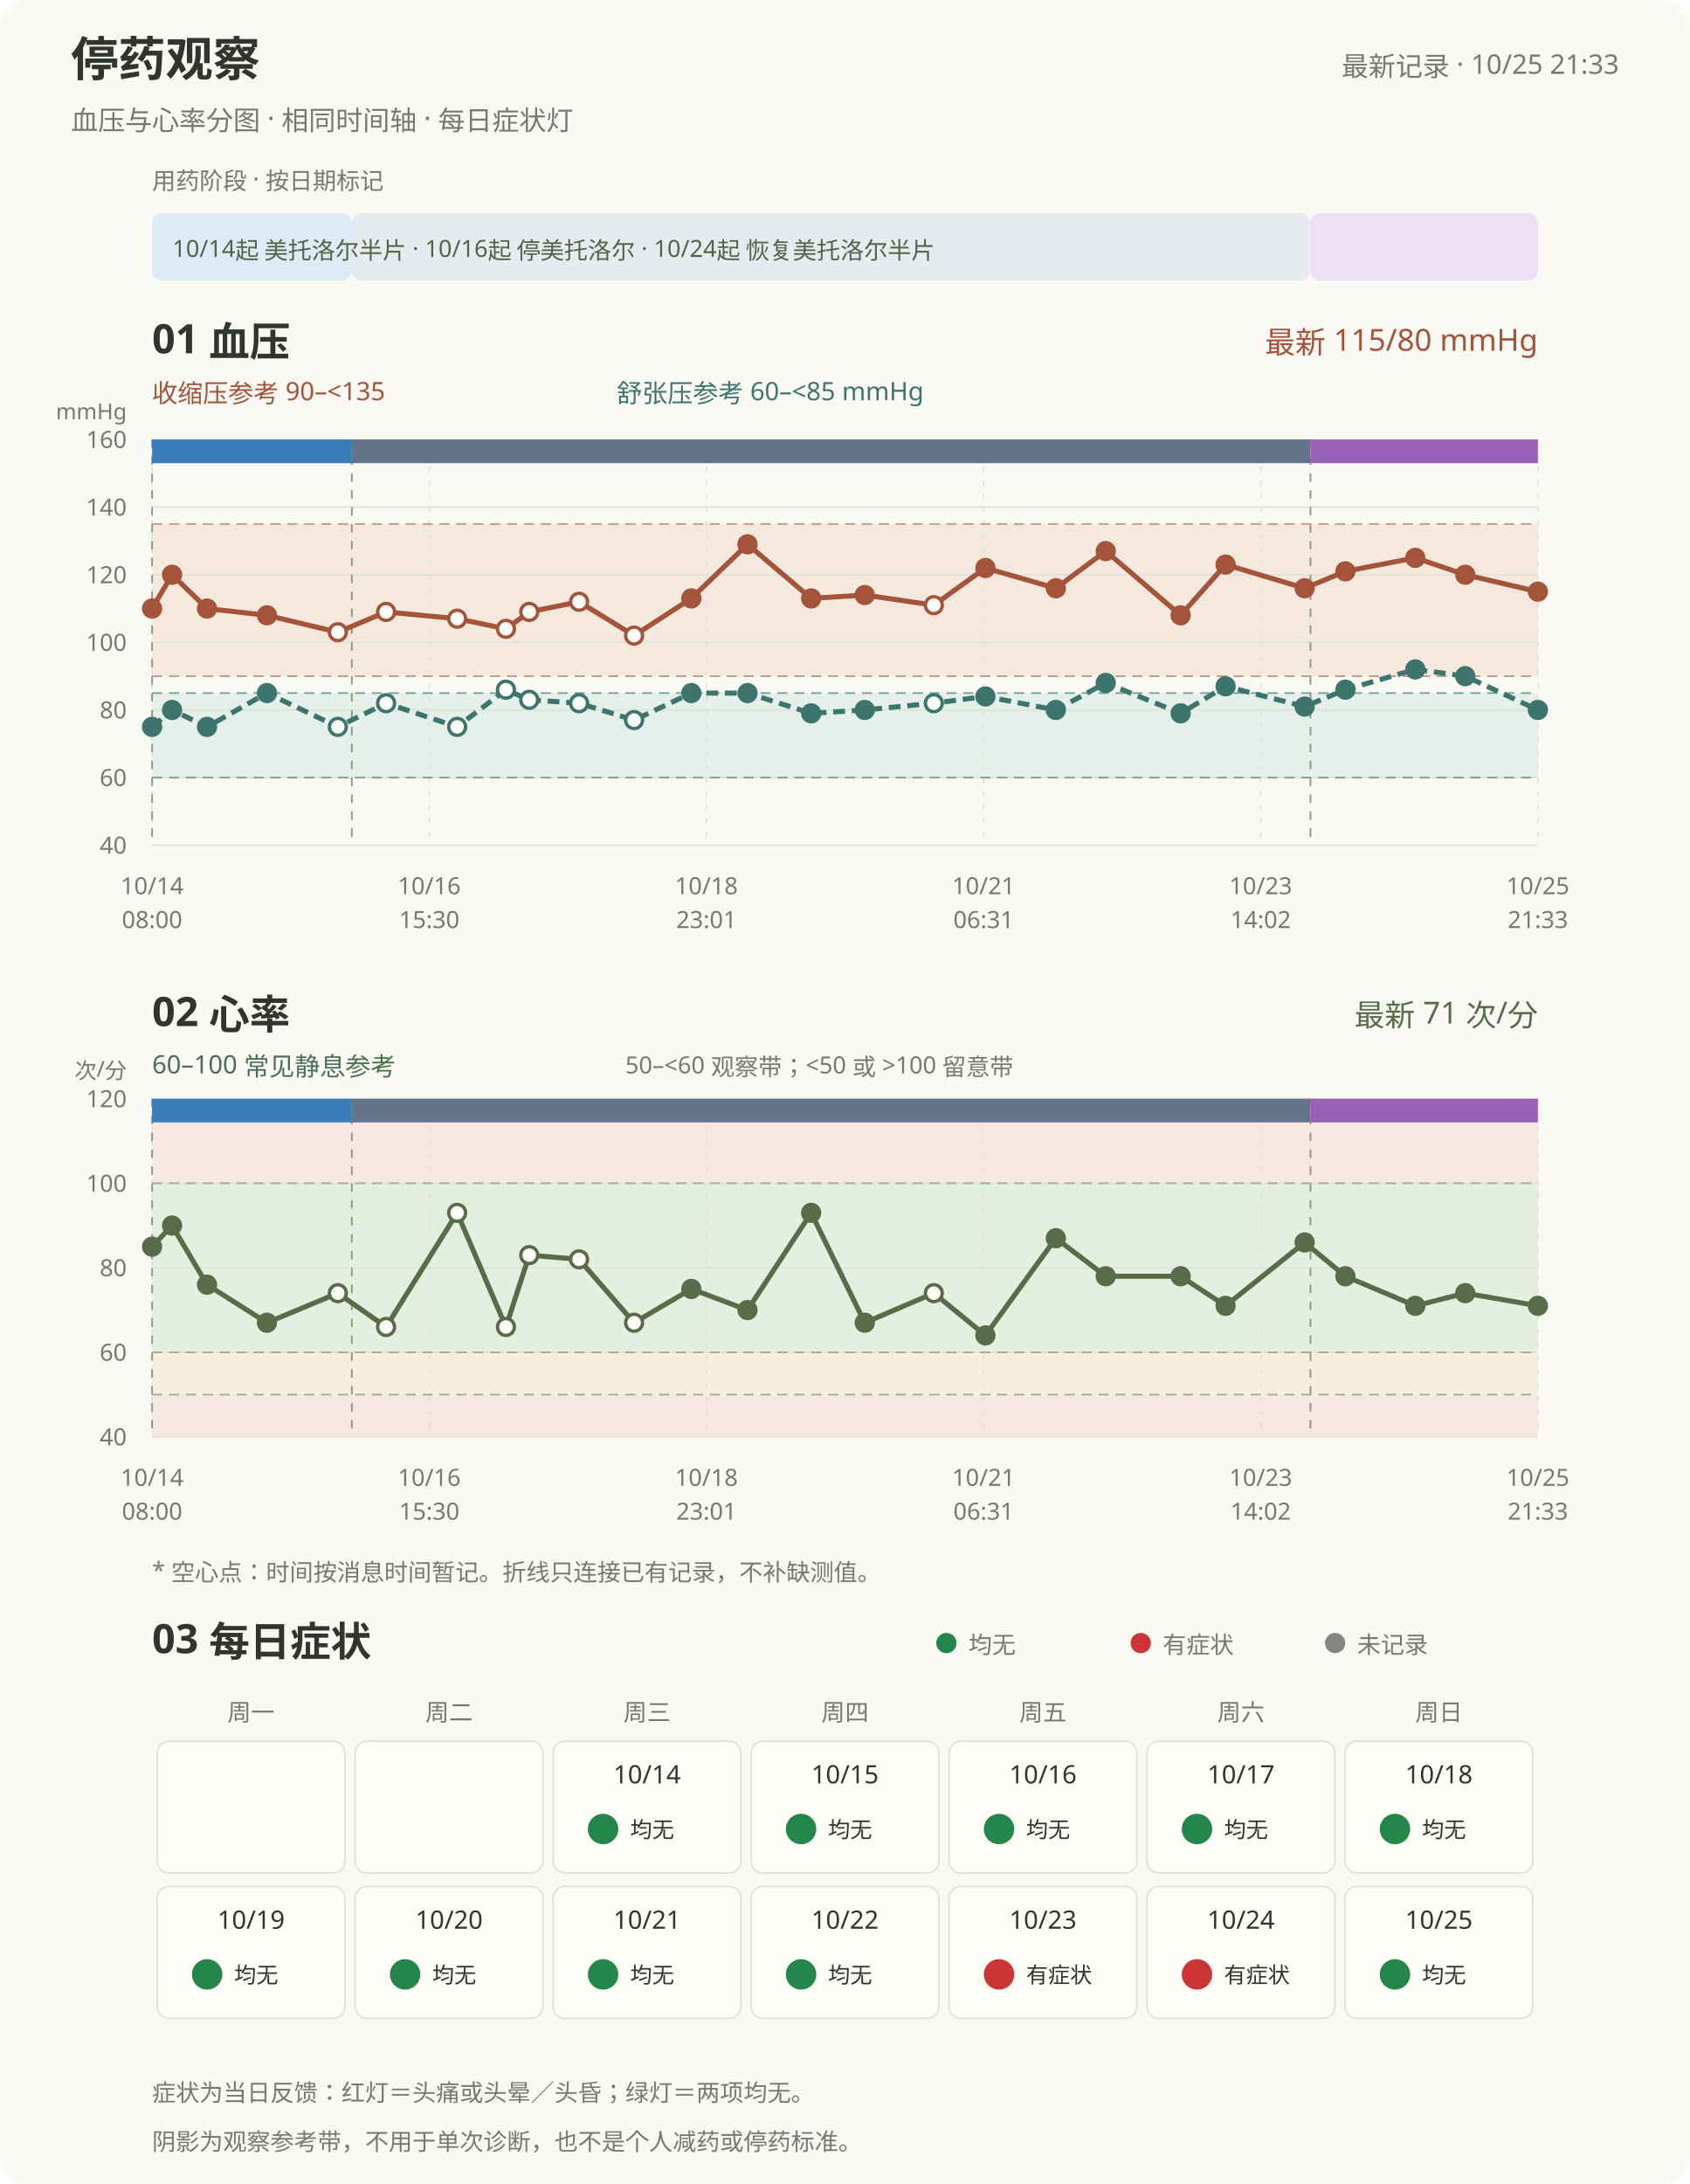
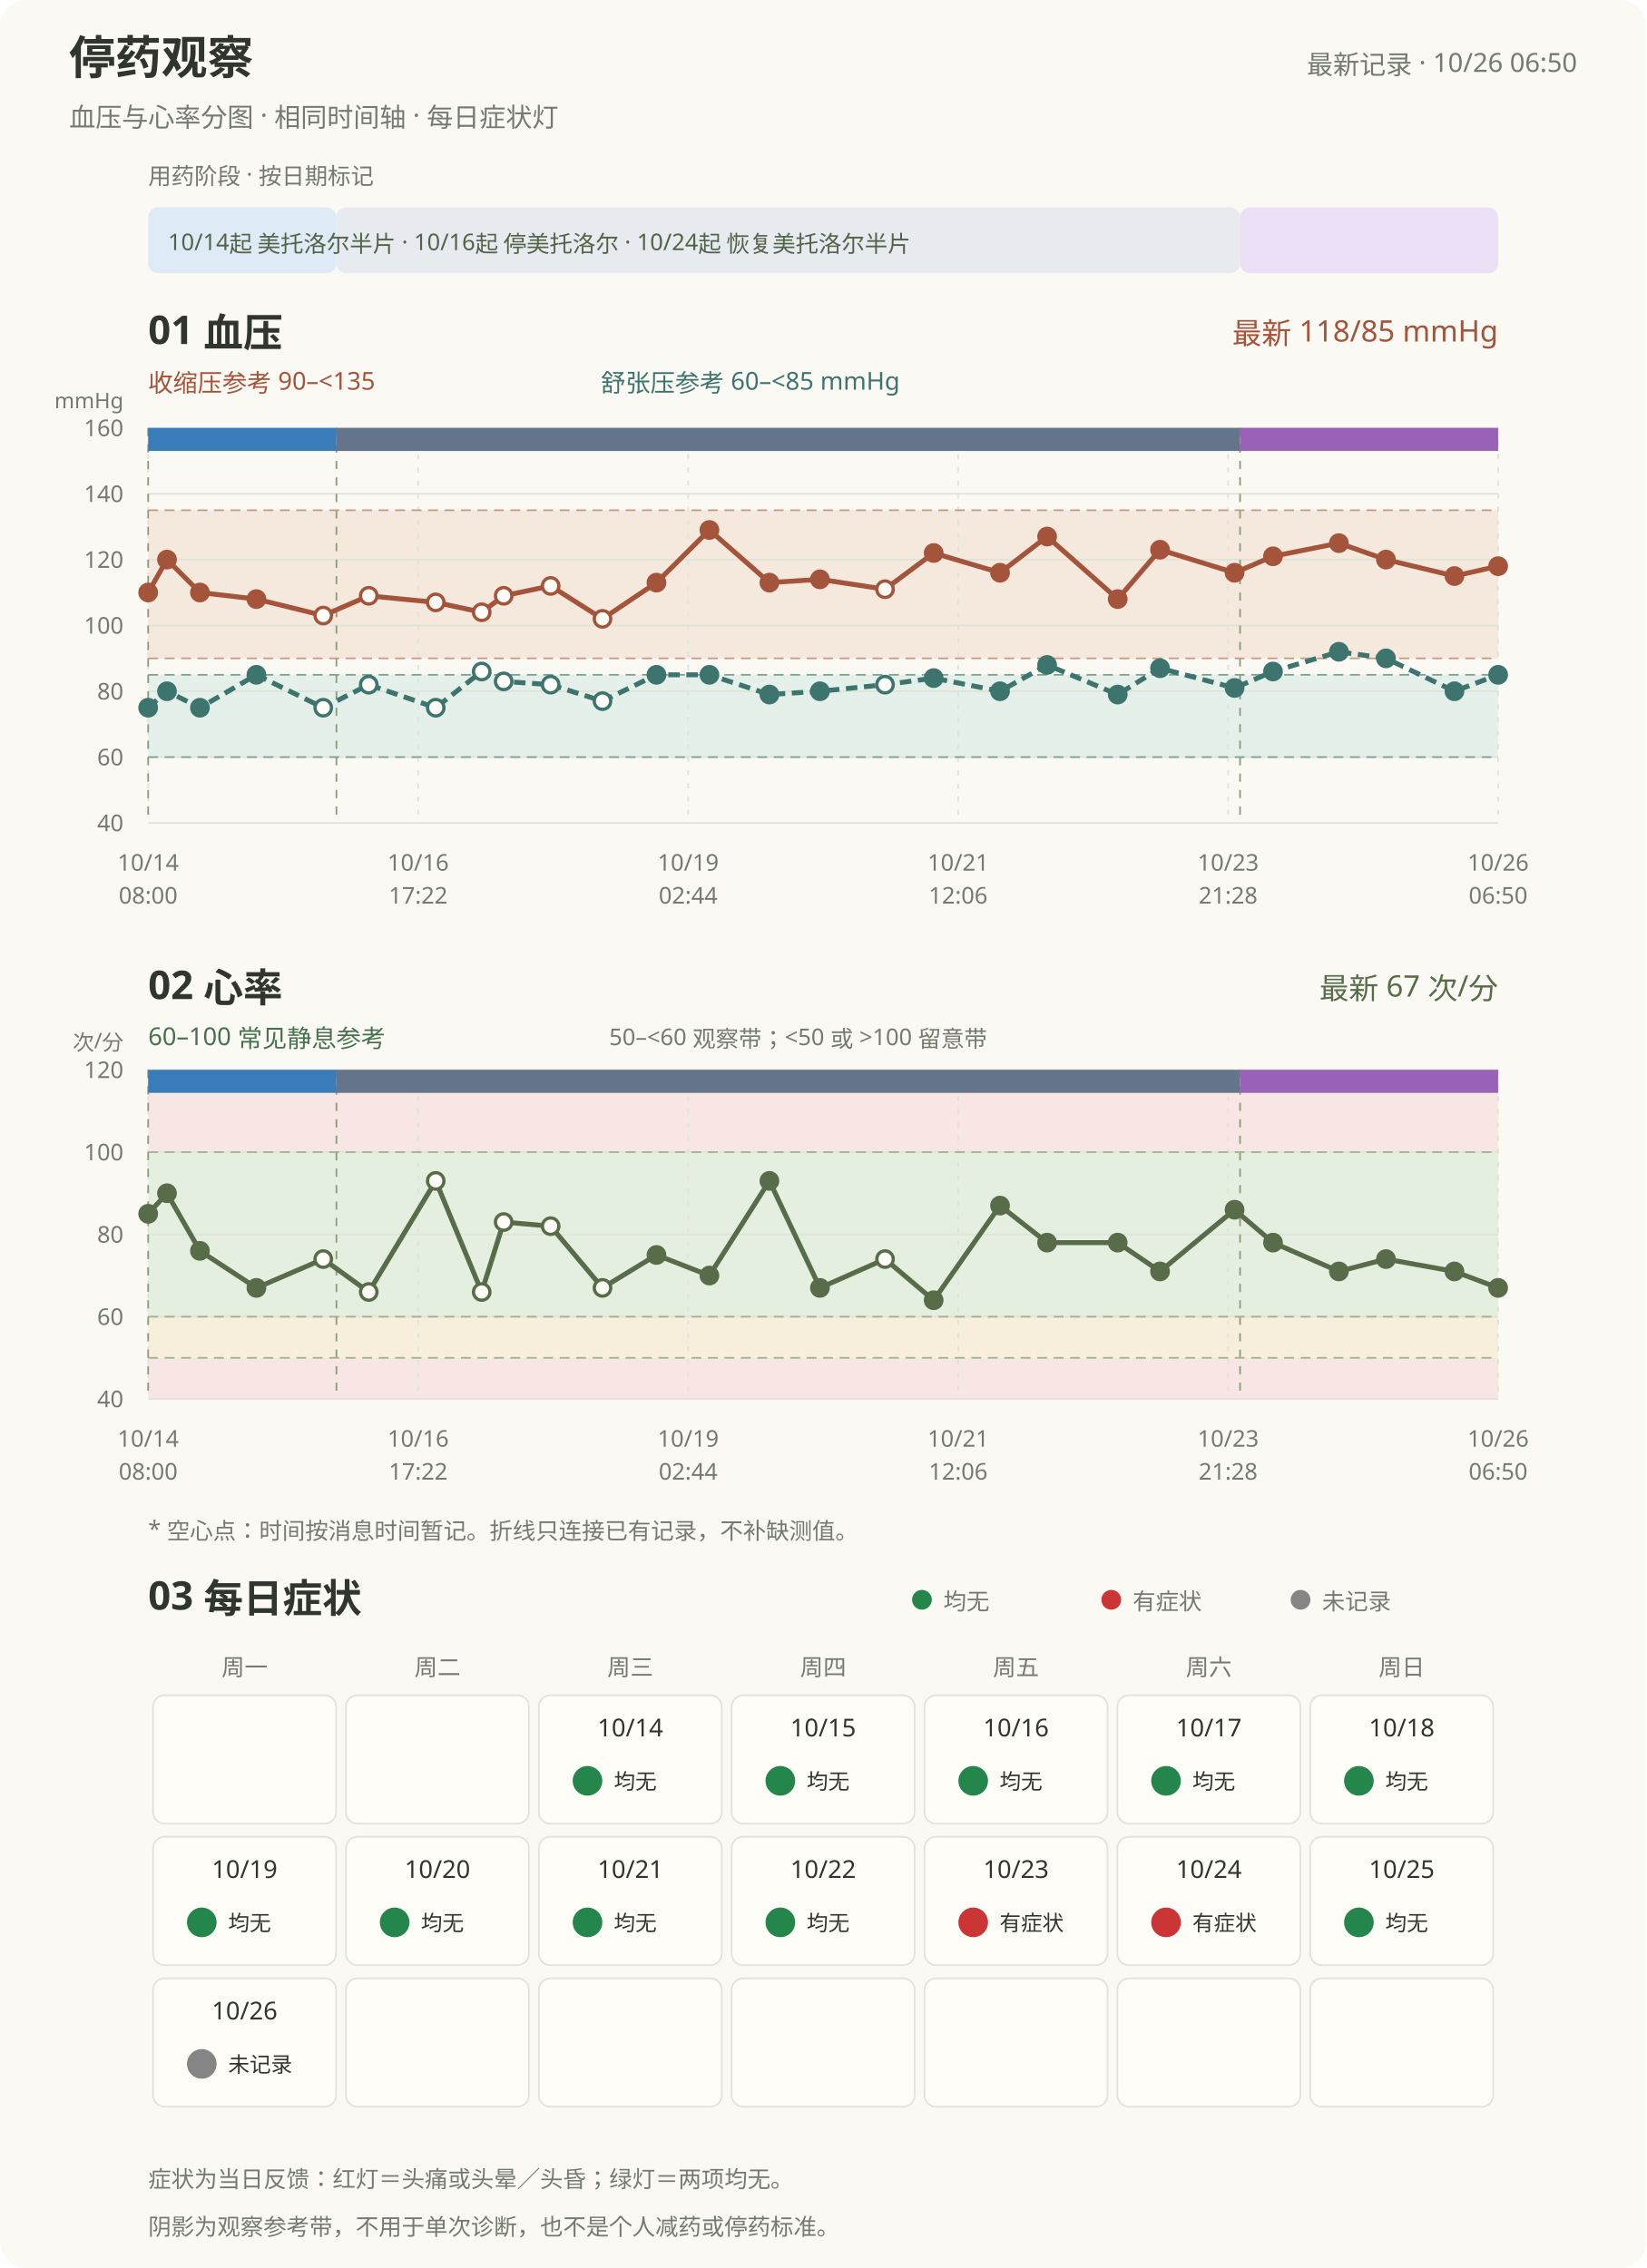
- <svg xmlns="http://www.w3.org/2000/svg" viewBox="0 0 1000 1292" role="img" aria-labelledby="title desc">
-   <rect width="1000" height="1292" rx="16" fill="#faf9f4" />
+ <svg xmlns="http://www.w3.org/2000/svg" viewBox="0 0 1000 1378" role="img" aria-labelledby="title desc">
+   <rect width="1000" height="1378" rx="16" fill="#faf9f4" />
  <g font-family="system-ui,Microsoft YaHei,sans-serif" fill="#30362d">
    <text x="42" y="45" font-size="28" fill="#30362d" font-weight="600">停药观察</text>
-     <text x="958" y="45" font-size="16" fill="#747b6e" text-anchor="end">最新记录 · 10/25 21:33</text>
+     <text x="958" y="45" font-size="16" fill="#747b6e" text-anchor="end">最新记录 · 10/26 06:50</text>
    <text x="42" y="77" font-size="16" fill="#747b6e">血压与心率分图 · 相同时间轴 · 每日症状灯</text>
    <text x="90" y="112" font-size="14" fill="#747b6e">用药阶段 · 按日期标记</text>
-     <rect x="90" y="126" width="118.177" height="40" rx="6" fill="#deebf7" />
-     <rect x="208.177" y="126" width="567.249" height="40" rx="6" fill="#e7ebf0" />
-     <rect x="775.426" y="126" width="134.574" height="40" rx="6" fill="#ece0f6" />
+     <rect x="90" y="126" width="114.352" height="40" rx="6" fill="#deebf7" />
+     <rect x="204.352" y="126" width="548.89" height="40" rx="6" fill="#e7ebf0" />
+     <rect x="753.242" y="126" width="156.758" height="40" rx="6" fill="#ece0f6" />
    <text x="102" y="152" font-size="14" fill="#536347">10/14起 美托洛尔半片 · 10/16起 停美托洛尔 · 10/24起 恢复美托洛尔半片</text>
    <text x="90" y="209" font-size="24" fill="#30362d" font-weight="600">01  血压</text>
-     <text x="910" y="209" font-size="18" fill="#a4543a" text-anchor="end">最新 115/80 mmHg</text>
+     <text x="910" y="209" font-size="18" fill="#a4543a" text-anchor="end">最新 118/85 mmHg</text>
    <text x="90" y="238" font-size="15" fill="#a4543a">收缩压参考 90–&lt;135</text>
    <text x="365" y="238" font-size="15" fill="#3d746e">舒张压参考 60–&lt;85 mmHg</text>
    <rect data-band="systolic-90-135" x="90" y="310" width="820" height="90" fill="#f5e9de" />
    <rect data-band="diastolic-60-85" x="90" y="410" width="820" height="50" fill="#e4f0e9" />
    <text x="75" y="248" font-size="13" fill="#747b6e" text-anchor="end">mmHg</text>
    <line x1="90" y1="500" x2="910" y2="500" stroke="#dfe4d8" />
    <text x="75" y="505" font-size="14" fill="#747b6e" text-anchor="end">40</text>
    <line x1="90" y1="460" x2="910" y2="460" stroke="#dfe4d8" />
    <text x="75" y="465" font-size="14" fill="#747b6e" text-anchor="end">60</text>
    <line x1="90" y1="420" x2="910" y2="420" stroke="#dfe4d8" />
    <text x="75" y="425" font-size="14" fill="#747b6e" text-anchor="end">80</text>
    <line x1="90" y1="380" x2="910" y2="380" stroke="#dfe4d8" />
    <text x="75" y="385" font-size="14" fill="#747b6e" text-anchor="end">100</text>
    <line x1="90" y1="340" x2="910" y2="340" stroke="#dfe4d8" />
    <text x="75" y="345" font-size="14" fill="#747b6e" text-anchor="end">120</text>
    <line x1="90" y1="300" x2="910" y2="300" stroke="#dfe4d8" />
    <text x="75" y="305" font-size="14" fill="#747b6e" text-anchor="end">140</text>
    <line x1="90" y1="260" x2="910" y2="260" stroke="#dfe4d8" />
    <text x="75" y="265" font-size="14" fill="#747b6e" text-anchor="end">160</text>
    <line x1="90" y1="260" x2="90" y2="500" stroke="#dfe4d8" stroke-dasharray="3 5" />
    <text x="90" y="529" font-size="14" fill="#747b6e" text-anchor="middle">10/14</text>
    <text x="90" y="549" font-size="14" fill="#747b6e" text-anchor="middle">08:00</text>
    <line x1="254" y1="260" x2="254" y2="500" stroke="#dfe4d8" stroke-dasharray="3 5" />
    <text x="254" y="529" font-size="14" fill="#747b6e" text-anchor="middle">10/16</text>
-     <text x="254" y="549" font-size="14" fill="#747b6e" text-anchor="middle">15:30</text>
+     <text x="254" y="549" font-size="14" fill="#747b6e" text-anchor="middle">17:22</text>
    <line x1="418" y1="260" x2="418" y2="500" stroke="#dfe4d8" stroke-dasharray="3 5" />
-     <text x="418" y="529" font-size="14" fill="#747b6e" text-anchor="middle">10/18</text>
-     <text x="418" y="549" font-size="14" fill="#747b6e" text-anchor="middle">23:01</text>
+     <text x="418" y="529" font-size="14" fill="#747b6e" text-anchor="middle">10/19</text>
+     <text x="418" y="549" font-size="14" fill="#747b6e" text-anchor="middle">02:44</text>
    <line x1="582" y1="260" x2="582" y2="500" stroke="#dfe4d8" stroke-dasharray="3 5" />
    <text x="582" y="529" font-size="14" fill="#747b6e" text-anchor="middle">10/21</text>
-     <text x="582" y="549" font-size="14" fill="#747b6e" text-anchor="middle">06:31</text>
+     <text x="582" y="549" font-size="14" fill="#747b6e" text-anchor="middle">12:06</text>
    <line x1="746" y1="260" x2="746" y2="500" stroke="#dfe4d8" stroke-dasharray="3 5" />
    <text x="746" y="529" font-size="14" fill="#747b6e" text-anchor="middle">10/23</text>
-     <text x="746" y="549" font-size="14" fill="#747b6e" text-anchor="middle">14:02</text>
+     <text x="746" y="549" font-size="14" fill="#747b6e" text-anchor="middle">21:28</text>
    <line x1="910" y1="260" x2="910" y2="500" stroke="#dfe4d8" stroke-dasharray="3 5" />
-     <text x="910" y="529" font-size="14" fill="#747b6e" text-anchor="middle">10/25</text>
-     <text x="910" y="549" font-size="14" fill="#747b6e" text-anchor="middle">21:33</text>
+     <text x="910" y="529" font-size="14" fill="#747b6e" text-anchor="middle">10/26</text>
+     <text x="910" y="549" font-size="14" fill="#747b6e" text-anchor="middle">06:50</text>
    <line x1="90" y1="260" x2="90" y2="500" stroke="#8d997c" stroke-dasharray="5 5" />
-     <line x1="208.177" y1="260" x2="208.177" y2="500" stroke="#8d997c" stroke-dasharray="5 5" />
-     <line x1="775.426" y1="260" x2="775.426" y2="500" stroke="#8d997c" stroke-dasharray="5 5" />
+     <line x1="204.352" y1="260" x2="204.352" y2="500" stroke="#8d997c" stroke-dasharray="5 5" />
+     <line x1="753.242" y1="260" x2="753.242" y2="500" stroke="#8d997c" stroke-dasharray="5 5" />
    <line x1="90" y1="400" x2="910" y2="400" stroke="#c49a82" stroke-dasharray="6 4" />
    <line x1="90" y1="310" x2="910" y2="310" stroke="#c49a82" stroke-dasharray="6 4" />
    <line x1="90" y1="460" x2="910" y2="460" stroke="#7ca296" stroke-dasharray="6 4" />
    <line x1="90" y1="410" x2="910" y2="410" stroke="#7ca296" stroke-dasharray="6 4" />
-     <rect data-medication-phase="2026-10-14" x="90" y="260" width="118.177" height="14" fill="#397cba" />
-     <rect data-medication-phase="2026-10-16" x="208.177" y="260" width="567.249" height="14" fill="#64748b" />
-     <rect data-medication-phase="2026-10-24" x="775.426" y="260" width="134.574" height="14" fill="#9961b8" />
-     <polyline data-series="systolic" points="90,360 101.818,340 122.499,360 157.952,364 199.905,374 228.464,362 270.515,366 299.37,372 313.157,362 342.652,356 375.2,376 409.078,354 442.315,322 479.984,354 511.695,352 552.564,358 583.093,336 624.75,348 654.295,326 698.611,364 725.201,334 771.979,348 796.107,338 837.469,330 867.013,340 910,350" fill="none" stroke="#a4543a" stroke-width="3" stroke-linejoin="round" />
+     <rect data-medication-phase="2026-10-14" x="90" y="260" width="114.352" height="14" fill="#397cba" />
+     <rect data-medication-phase="2026-10-16" x="204.352" y="260" width="548.89" height="14" fill="#64748b" />
+     <rect data-medication-phase="2026-10-24" x="753.242" y="260" width="156.758" height="14" fill="#9961b8" />
+     <polyline data-series="systolic" points="90,360 101.435,340 121.447,360 155.752,364 196.347,374 223.983,362 264.673,366 292.594,372 305.935,362 334.475,356 365.97,376 398.751,354 430.912,322 467.362,354 498.046,352 537.593,358 567.134,336 607.443,348 636.031,326 678.913,364 704.643,334 749.907,348 773.254,338 813.277,330 841.865,340 883.461,350 910,344" fill="none" stroke="#a4543a" stroke-width="3" stroke-linejoin="round" />
    <circle data-reading="systolic" cx="90" cy="360" r="5" stroke="#a4543a" stroke-width="2" fill="#a4543a" />
-     <circle data-reading="systolic" cx="101.818" cy="340" r="5" stroke="#a4543a" stroke-width="2" fill="#a4543a" />
-     <circle data-reading="systolic" cx="122.499" cy="360" r="5" stroke="#a4543a" stroke-width="2" fill="#a4543a" />
-     <circle data-reading="systolic" cx="157.952" cy="364" r="5" stroke="#a4543a" stroke-width="2" fill="#a4543a" />
-     <circle data-reading="systolic" cx="199.905" cy="374" r="5" stroke="#a4543a" stroke-width="2" fill="#fffdf7" />
-     <circle data-reading="systolic" cx="228.464" cy="362" r="5" stroke="#a4543a" stroke-width="2" fill="#fffdf7" />
-     <circle data-reading="systolic" cx="270.515" cy="366" r="5" stroke="#a4543a" stroke-width="2" fill="#fffdf7" />
-     <circle data-reading="systolic" cx="299.37" cy="372" r="5" stroke="#a4543a" stroke-width="2" fill="#fffdf7" />
-     <circle data-reading="systolic" cx="313.157" cy="362" r="5" stroke="#a4543a" stroke-width="2" fill="#fffdf7" />
-     <circle data-reading="systolic" cx="342.652" cy="356" r="5" stroke="#a4543a" stroke-width="2" fill="#fffdf7" />
-     <circle data-reading="systolic" cx="375.2" cy="376" r="5" stroke="#a4543a" stroke-width="2" fill="#fffdf7" />
-     <circle data-reading="systolic" cx="409.078" cy="354" r="5" stroke="#a4543a" stroke-width="2" fill="#a4543a" />
-     <circle data-reading="systolic" cx="442.315" cy="322" r="5" stroke="#a4543a" stroke-width="2" fill="#a4543a" />
-     <circle data-reading="systolic" cx="479.984" cy="354" r="5" stroke="#a4543a" stroke-width="2" fill="#a4543a" />
-     <circle data-reading="systolic" cx="511.695" cy="352" r="5" stroke="#a4543a" stroke-width="2" fill="#a4543a" />
-     <circle data-reading="systolic" cx="552.564" cy="358" r="5" stroke="#a4543a" stroke-width="2" fill="#fffdf7" />
-     <circle data-reading="systolic" cx="583.093" cy="336" r="5" stroke="#a4543a" stroke-width="2" fill="#a4543a" />
-     <circle data-reading="systolic" cx="624.75" cy="348" r="5" stroke="#a4543a" stroke-width="2" fill="#a4543a" />
-     <circle data-reading="systolic" cx="654.295" cy="326" r="5" stroke="#a4543a" stroke-width="2" fill="#a4543a" />
-     <circle data-reading="systolic" cx="698.611" cy="364" r="5" stroke="#a4543a" stroke-width="2" fill="#a4543a" />
-     <circle data-reading="systolic" cx="725.201" cy="334" r="5" stroke="#a4543a" stroke-width="2" fill="#a4543a" />
-     <circle data-reading="systolic" cx="771.979" cy="348" r="5" stroke="#a4543a" stroke-width="2" fill="#a4543a" />
-     <circle data-reading="systolic" cx="796.107" cy="338" r="5" stroke="#a4543a" stroke-width="2" fill="#a4543a" />
-     <circle data-reading="systolic" cx="837.469" cy="330" r="5" stroke="#a4543a" stroke-width="2" fill="#a4543a" />
-     <circle data-reading="systolic" cx="867.013" cy="340" r="5" stroke="#a4543a" stroke-width="2" fill="#a4543a" />
-     <circle data-reading="systolic" cx="910" cy="350" r="5" stroke="#a4543a" stroke-width="2" fill="#a4543a" />
-     <polyline data-series="diastolic" points="90,430 101.818,420 122.499,430 157.952,410 199.905,430 228.464,416 270.515,430 299.37,408 313.157,414 342.652,416 375.2,426 409.078,410 442.315,410 479.984,422 511.695,420 552.564,416 583.093,412 624.75,420 654.295,404 698.611,422 725.201,406 771.979,418 796.107,408 837.469,396 867.013,400 910,420" fill="none" stroke="#3d746e" stroke-width="3" stroke-linejoin="round" stroke-dasharray="7 4" />
+     <circle data-reading="systolic" cx="101.435" cy="340" r="5" stroke="#a4543a" stroke-width="2" fill="#a4543a" />
+     <circle data-reading="systolic" cx="121.447" cy="360" r="5" stroke="#a4543a" stroke-width="2" fill="#a4543a" />
+     <circle data-reading="systolic" cx="155.752" cy="364" r="5" stroke="#a4543a" stroke-width="2" fill="#a4543a" />
+     <circle data-reading="systolic" cx="196.347" cy="374" r="5" stroke="#a4543a" stroke-width="2" fill="#fffdf7" />
+     <circle data-reading="systolic" cx="223.983" cy="362" r="5" stroke="#a4543a" stroke-width="2" fill="#fffdf7" />
+     <circle data-reading="systolic" cx="264.673" cy="366" r="5" stroke="#a4543a" stroke-width="2" fill="#fffdf7" />
+     <circle data-reading="systolic" cx="292.594" cy="372" r="5" stroke="#a4543a" stroke-width="2" fill="#fffdf7" />
+     <circle data-reading="systolic" cx="305.935" cy="362" r="5" stroke="#a4543a" stroke-width="2" fill="#fffdf7" />
+     <circle data-reading="systolic" cx="334.475" cy="356" r="5" stroke="#a4543a" stroke-width="2" fill="#fffdf7" />
+     <circle data-reading="systolic" cx="365.97" cy="376" r="5" stroke="#a4543a" stroke-width="2" fill="#fffdf7" />
+     <circle data-reading="systolic" cx="398.751" cy="354" r="5" stroke="#a4543a" stroke-width="2" fill="#a4543a" />
+     <circle data-reading="systolic" cx="430.912" cy="322" r="5" stroke="#a4543a" stroke-width="2" fill="#a4543a" />
+     <circle data-reading="systolic" cx="467.362" cy="354" r="5" stroke="#a4543a" stroke-width="2" fill="#a4543a" />
+     <circle data-reading="systolic" cx="498.046" cy="352" r="5" stroke="#a4543a" stroke-width="2" fill="#a4543a" />
+     <circle data-reading="systolic" cx="537.593" cy="358" r="5" stroke="#a4543a" stroke-width="2" fill="#fffdf7" />
+     <circle data-reading="systolic" cx="567.134" cy="336" r="5" stroke="#a4543a" stroke-width="2" fill="#a4543a" />
+     <circle data-reading="systolic" cx="607.443" cy="348" r="5" stroke="#a4543a" stroke-width="2" fill="#a4543a" />
+     <circle data-reading="systolic" cx="636.031" cy="326" r="5" stroke="#a4543a" stroke-width="2" fill="#a4543a" />
+     <circle data-reading="systolic" cx="678.913" cy="364" r="5" stroke="#a4543a" stroke-width="2" fill="#a4543a" />
+     <circle data-reading="systolic" cx="704.643" cy="334" r="5" stroke="#a4543a" stroke-width="2" fill="#a4543a" />
+     <circle data-reading="systolic" cx="749.907" cy="348" r="5" stroke="#a4543a" stroke-width="2" fill="#a4543a" />
+     <circle data-reading="systolic" cx="773.254" cy="338" r="5" stroke="#a4543a" stroke-width="2" fill="#a4543a" />
+     <circle data-reading="systolic" cx="813.277" cy="330" r="5" stroke="#a4543a" stroke-width="2" fill="#a4543a" />
+     <circle data-reading="systolic" cx="841.865" cy="340" r="5" stroke="#a4543a" stroke-width="2" fill="#a4543a" />
+     <circle data-reading="systolic" cx="883.461" cy="350" r="5" stroke="#a4543a" stroke-width="2" fill="#a4543a" />
+     <circle data-reading="systolic" cx="910" cy="344" r="5" stroke="#a4543a" stroke-width="2" fill="#a4543a" />
+     <polyline data-series="diastolic" points="90,430 101.435,420 121.447,430 155.752,410 196.347,430 223.983,416 264.673,430 292.594,408 305.935,414 334.475,416 365.97,426 398.751,410 430.912,410 467.362,422 498.046,420 537.593,416 567.134,412 607.443,420 636.031,404 678.913,422 704.643,406 749.907,418 773.254,408 813.277,396 841.865,400 883.461,420 910,410" fill="none" stroke="#3d746e" stroke-width="3" stroke-linejoin="round" stroke-dasharray="7 4" />
    <circle data-reading="diastolic" cx="90" cy="430" r="5" stroke="#3d746e" stroke-width="2" fill="#3d746e" />
-     <circle data-reading="diastolic" cx="101.818" cy="420" r="5" stroke="#3d746e" stroke-width="2" fill="#3d746e" />
-     <circle data-reading="diastolic" cx="122.499" cy="430" r="5" stroke="#3d746e" stroke-width="2" fill="#3d746e" />
-     <circle data-reading="diastolic" cx="157.952" cy="410" r="5" stroke="#3d746e" stroke-width="2" fill="#3d746e" />
-     <circle data-reading="diastolic" cx="199.905" cy="430" r="5" stroke="#3d746e" stroke-width="2" fill="#fffdf7" />
-     <circle data-reading="diastolic" cx="228.464" cy="416" r="5" stroke="#3d746e" stroke-width="2" fill="#fffdf7" />
-     <circle data-reading="diastolic" cx="270.515" cy="430" r="5" stroke="#3d746e" stroke-width="2" fill="#fffdf7" />
-     <circle data-reading="diastolic" cx="299.37" cy="408" r="5" stroke="#3d746e" stroke-width="2" fill="#fffdf7" />
-     <circle data-reading="diastolic" cx="313.157" cy="414" r="5" stroke="#3d746e" stroke-width="2" fill="#fffdf7" />
-     <circle data-reading="diastolic" cx="342.652" cy="416" r="5" stroke="#3d746e" stroke-width="2" fill="#fffdf7" />
-     <circle data-reading="diastolic" cx="375.2" cy="426" r="5" stroke="#3d746e" stroke-width="2" fill="#fffdf7" />
-     <circle data-reading="diastolic" cx="409.078" cy="410" r="5" stroke="#3d746e" stroke-width="2" fill="#3d746e" />
-     <circle data-reading="diastolic" cx="442.315" cy="410" r="5" stroke="#3d746e" stroke-width="2" fill="#3d746e" />
-     <circle data-reading="diastolic" cx="479.984" cy="422" r="5" stroke="#3d746e" stroke-width="2" fill="#3d746e" />
-     <circle data-reading="diastolic" cx="511.695" cy="420" r="5" stroke="#3d746e" stroke-width="2" fill="#3d746e" />
-     <circle data-reading="diastolic" cx="552.564" cy="416" r="5" stroke="#3d746e" stroke-width="2" fill="#fffdf7" />
-     <circle data-reading="diastolic" cx="583.093" cy="412" r="5" stroke="#3d746e" stroke-width="2" fill="#3d746e" />
-     <circle data-reading="diastolic" cx="624.75" cy="420" r="5" stroke="#3d746e" stroke-width="2" fill="#3d746e" />
-     <circle data-reading="diastolic" cx="654.295" cy="404" r="5" stroke="#3d746e" stroke-width="2" fill="#3d746e" />
-     <circle data-reading="diastolic" cx="698.611" cy="422" r="5" stroke="#3d746e" stroke-width="2" fill="#3d746e" />
-     <circle data-reading="diastolic" cx="725.201" cy="406" r="5" stroke="#3d746e" stroke-width="2" fill="#3d746e" />
-     <circle data-reading="diastolic" cx="771.979" cy="418" r="5" stroke="#3d746e" stroke-width="2" fill="#3d746e" />
-     <circle data-reading="diastolic" cx="796.107" cy="408" r="5" stroke="#3d746e" stroke-width="2" fill="#3d746e" />
-     <circle data-reading="diastolic" cx="837.469" cy="396" r="5" stroke="#3d746e" stroke-width="2" fill="#3d746e" />
-     <circle data-reading="diastolic" cx="867.013" cy="400" r="5" stroke="#3d746e" stroke-width="2" fill="#3d746e" />
-     <circle data-reading="diastolic" cx="910" cy="420" r="5" stroke="#3d746e" stroke-width="2" fill="#3d746e" />
+     <circle data-reading="diastolic" cx="101.435" cy="420" r="5" stroke="#3d746e" stroke-width="2" fill="#3d746e" />
+     <circle data-reading="diastolic" cx="121.447" cy="430" r="5" stroke="#3d746e" stroke-width="2" fill="#3d746e" />
+     <circle data-reading="diastolic" cx="155.752" cy="410" r="5" stroke="#3d746e" stroke-width="2" fill="#3d746e" />
+     <circle data-reading="diastolic" cx="196.347" cy="430" r="5" stroke="#3d746e" stroke-width="2" fill="#fffdf7" />
+     <circle data-reading="diastolic" cx="223.983" cy="416" r="5" stroke="#3d746e" stroke-width="2" fill="#fffdf7" />
+     <circle data-reading="diastolic" cx="264.673" cy="430" r="5" stroke="#3d746e" stroke-width="2" fill="#fffdf7" />
+     <circle data-reading="diastolic" cx="292.594" cy="408" r="5" stroke="#3d746e" stroke-width="2" fill="#fffdf7" />
+     <circle data-reading="diastolic" cx="305.935" cy="414" r="5" stroke="#3d746e" stroke-width="2" fill="#fffdf7" />
+     <circle data-reading="diastolic" cx="334.475" cy="416" r="5" stroke="#3d746e" stroke-width="2" fill="#fffdf7" />
+     <circle data-reading="diastolic" cx="365.97" cy="426" r="5" stroke="#3d746e" stroke-width="2" fill="#fffdf7" />
+     <circle data-reading="diastolic" cx="398.751" cy="410" r="5" stroke="#3d746e" stroke-width="2" fill="#3d746e" />
+     <circle data-reading="diastolic" cx="430.912" cy="410" r="5" stroke="#3d746e" stroke-width="2" fill="#3d746e" />
+     <circle data-reading="diastolic" cx="467.362" cy="422" r="5" stroke="#3d746e" stroke-width="2" fill="#3d746e" />
+     <circle data-reading="diastolic" cx="498.046" cy="420" r="5" stroke="#3d746e" stroke-width="2" fill="#3d746e" />
+     <circle data-reading="diastolic" cx="537.593" cy="416" r="5" stroke="#3d746e" stroke-width="2" fill="#fffdf7" />
+     <circle data-reading="diastolic" cx="567.134" cy="412" r="5" stroke="#3d746e" stroke-width="2" fill="#3d746e" />
+     <circle data-reading="diastolic" cx="607.443" cy="420" r="5" stroke="#3d746e" stroke-width="2" fill="#3d746e" />
+     <circle data-reading="diastolic" cx="636.031" cy="404" r="5" stroke="#3d746e" stroke-width="2" fill="#3d746e" />
+     <circle data-reading="diastolic" cx="678.913" cy="422" r="5" stroke="#3d746e" stroke-width="2" fill="#3d746e" />
+     <circle data-reading="diastolic" cx="704.643" cy="406" r="5" stroke="#3d746e" stroke-width="2" fill="#3d746e" />
+     <circle data-reading="diastolic" cx="749.907" cy="418" r="5" stroke="#3d746e" stroke-width="2" fill="#3d746e" />
+     <circle data-reading="diastolic" cx="773.254" cy="408" r="5" stroke="#3d746e" stroke-width="2" fill="#3d746e" />
+     <circle data-reading="diastolic" cx="813.277" cy="396" r="5" stroke="#3d746e" stroke-width="2" fill="#3d746e" />
+     <circle data-reading="diastolic" cx="841.865" cy="400" r="5" stroke="#3d746e" stroke-width="2" fill="#3d746e" />
+     <circle data-reading="diastolic" cx="883.461" cy="420" r="5" stroke="#3d746e" stroke-width="2" fill="#3d746e" />
+     <circle data-reading="diastolic" cx="910" cy="410" r="5" stroke="#3d746e" stroke-width="2" fill="#3d746e" />
    <text x="90" y="607" font-size="24" fill="#30362d" font-weight="600">02  心率</text>
-     <text x="910" y="607" font-size="18" fill="#586c4a" text-anchor="end">最新 71 次/分</text>
+     <text x="910" y="607" font-size="18" fill="#586c4a" text-anchor="end">最新 67 次/分</text>
    <text x="90" y="635" font-size="15" fill="#47714c">60–100 常见静息参考</text>
    <text x="370" y="635" font-size="14" fill="#747b6e">50–&lt;60 观察带；&lt;50 或 &gt;100 留意带</text>
    <rect data-band="heart-low" x="90" y="825" width="820" height="25" fill="#f7e6e3" />
    <rect data-band="heart-observe" x="90" y="800" width="820" height="25" fill="#f7efdb" />
    <rect data-band="heart-reference-60-100" x="90" y="700" width="820" height="100" fill="#e5efdf" />
    <rect data-band="heart-high" x="90" y="650" width="820" height="50" fill="#f7e6e3" />
    <text x="75" y="638" font-size="13" fill="#747b6e" text-anchor="end">次/分</text>
    <line x1="90" y1="850" x2="910" y2="850" stroke="#dfe4d8" />
    <text x="75" y="855" font-size="14" fill="#747b6e" text-anchor="end">40</text>
    <line x1="90" y1="800" x2="910" y2="800" stroke="#dfe4d8" />
    <text x="75" y="805" font-size="14" fill="#747b6e" text-anchor="end">60</text>
    <line x1="90" y1="750" x2="910" y2="750" stroke="#dfe4d8" />
    <text x="75" y="755" font-size="14" fill="#747b6e" text-anchor="end">80</text>
    <line x1="90" y1="700" x2="910" y2="700" stroke="#dfe4d8" />
    <text x="75" y="705" font-size="14" fill="#747b6e" text-anchor="end">100</text>
    <line x1="90" y1="650" x2="910" y2="650" stroke="#dfe4d8" />
    <text x="75" y="655" font-size="14" fill="#747b6e" text-anchor="end">120</text>
    <line x1="90" y1="650" x2="90" y2="850" stroke="#dfe4d8" stroke-dasharray="3 5" />
    <text x="90" y="879" font-size="14" fill="#747b6e" text-anchor="middle">10/14</text>
    <text x="90" y="899" font-size="14" fill="#747b6e" text-anchor="middle">08:00</text>
    <line x1="254" y1="650" x2="254" y2="850" stroke="#dfe4d8" stroke-dasharray="3 5" />
    <text x="254" y="879" font-size="14" fill="#747b6e" text-anchor="middle">10/16</text>
-     <text x="254" y="899" font-size="14" fill="#747b6e" text-anchor="middle">15:30</text>
+     <text x="254" y="899" font-size="14" fill="#747b6e" text-anchor="middle">17:22</text>
    <line x1="418" y1="650" x2="418" y2="850" stroke="#dfe4d8" stroke-dasharray="3 5" />
-     <text x="418" y="879" font-size="14" fill="#747b6e" text-anchor="middle">10/18</text>
-     <text x="418" y="899" font-size="14" fill="#747b6e" text-anchor="middle">23:01</text>
+     <text x="418" y="879" font-size="14" fill="#747b6e" text-anchor="middle">10/19</text>
+     <text x="418" y="899" font-size="14" fill="#747b6e" text-anchor="middle">02:44</text>
    <line x1="582" y1="650" x2="582" y2="850" stroke="#dfe4d8" stroke-dasharray="3 5" />
    <text x="582" y="879" font-size="14" fill="#747b6e" text-anchor="middle">10/21</text>
-     <text x="582" y="899" font-size="14" fill="#747b6e" text-anchor="middle">06:31</text>
+     <text x="582" y="899" font-size="14" fill="#747b6e" text-anchor="middle">12:06</text>
    <line x1="746" y1="650" x2="746" y2="850" stroke="#dfe4d8" stroke-dasharray="3 5" />
    <text x="746" y="879" font-size="14" fill="#747b6e" text-anchor="middle">10/23</text>
-     <text x="746" y="899" font-size="14" fill="#747b6e" text-anchor="middle">14:02</text>
+     <text x="746" y="899" font-size="14" fill="#747b6e" text-anchor="middle">21:28</text>
    <line x1="910" y1="650" x2="910" y2="850" stroke="#dfe4d8" stroke-dasharray="3 5" />
-     <text x="910" y="879" font-size="14" fill="#747b6e" text-anchor="middle">10/25</text>
-     <text x="910" y="899" font-size="14" fill="#747b6e" text-anchor="middle">21:33</text>
+     <text x="910" y="879" font-size="14" fill="#747b6e" text-anchor="middle">10/26</text>
+     <text x="910" y="899" font-size="14" fill="#747b6e" text-anchor="middle">06:50</text>
    <line x1="90" y1="650" x2="90" y2="850" stroke="#8d997c" stroke-dasharray="5 5" />
-     <line x1="208.177" y1="650" x2="208.177" y2="850" stroke="#8d997c" stroke-dasharray="5 5" />
-     <line x1="775.426" y1="650" x2="775.426" y2="850" stroke="#8d997c" stroke-dasharray="5 5" />
+     <line x1="204.352" y1="650" x2="204.352" y2="850" stroke="#8d997c" stroke-dasharray="5 5" />
+     <line x1="753.242" y1="650" x2="753.242" y2="850" stroke="#8d997c" stroke-dasharray="5 5" />
    <line x1="90" y1="825" x2="910" y2="825" stroke="#a2af94" stroke-dasharray="6 4" />
    <line x1="90" y1="800" x2="910" y2="800" stroke="#a2af94" stroke-dasharray="6 4" />
    <line x1="90" y1="700" x2="910" y2="700" stroke="#a2af94" stroke-dasharray="6 4" />
-     <rect data-medication-phase="2026-10-14" x="90" y="650" width="118.177" height="14" fill="#397cba" />
-     <rect data-medication-phase="2026-10-16" x="208.177" y="650" width="567.249" height="14" fill="#64748b" />
-     <rect data-medication-phase="2026-10-24" x="775.426" y="650" width="134.574" height="14" fill="#9961b8" />
-     <polyline data-series="heartRate" points="90,737.5 101.818,725 122.499,760 157.952,782.5 199.905,765 228.464,785 270.515,717.5 299.37,785 313.157,742.5 342.652,745 375.2,782.5 409.078,762.5 442.315,775 479.984,717.5 511.695,782.5 552.564,765 583.093,790 624.75,732.5 654.295,755 698.611,755 725.201,772.5 771.979,735 796.107,755 837.469,772.5 867.013,765 910,772.5" fill="none" stroke="#586c4a" stroke-width="3" stroke-linejoin="round" />
+     <rect data-medication-phase="2026-10-14" x="90" y="650" width="114.352" height="14" fill="#397cba" />
+     <rect data-medication-phase="2026-10-16" x="204.352" y="650" width="548.89" height="14" fill="#64748b" />
+     <rect data-medication-phase="2026-10-24" x="753.242" y="650" width="156.758" height="14" fill="#9961b8" />
+     <polyline data-series="heartRate" points="90,737.5 101.435,725 121.447,760 155.752,782.5 196.347,765 223.983,785 264.673,717.5 292.594,785 305.935,742.5 334.475,745 365.97,782.5 398.751,762.5 430.912,775 467.362,717.5 498.046,782.5 537.593,765 567.134,790 607.443,732.5 636.031,755 678.913,755 704.643,772.5 749.907,735 773.254,755 813.277,772.5 841.865,765 883.461,772.5 910,782.5" fill="none" stroke="#586c4a" stroke-width="3" stroke-linejoin="round" />
    <circle data-reading="heartRate" cx="90" cy="737.5" r="5" stroke="#586c4a" stroke-width="2" fill="#586c4a" />
-     <circle data-reading="heartRate" cx="101.818" cy="725" r="5" stroke="#586c4a" stroke-width="2" fill="#586c4a" />
-     <circle data-reading="heartRate" cx="122.499" cy="760" r="5" stroke="#586c4a" stroke-width="2" fill="#586c4a" />
-     <circle data-reading="heartRate" cx="157.952" cy="782.5" r="5" stroke="#586c4a" stroke-width="2" fill="#586c4a" />
-     <circle data-reading="heartRate" cx="199.905" cy="765" r="5" stroke="#586c4a" stroke-width="2" fill="#fffdf7" />
-     <circle data-reading="heartRate" cx="228.464" cy="785" r="5" stroke="#586c4a" stroke-width="2" fill="#fffdf7" />
-     <circle data-reading="heartRate" cx="270.515" cy="717.5" r="5" stroke="#586c4a" stroke-width="2" fill="#fffdf7" />
-     <circle data-reading="heartRate" cx="299.37" cy="785" r="5" stroke="#586c4a" stroke-width="2" fill="#fffdf7" />
-     <circle data-reading="heartRate" cx="313.157" cy="742.5" r="5" stroke="#586c4a" stroke-width="2" fill="#fffdf7" />
-     <circle data-reading="heartRate" cx="342.652" cy="745" r="5" stroke="#586c4a" stroke-width="2" fill="#fffdf7" />
-     <circle data-reading="heartRate" cx="375.2" cy="782.5" r="5" stroke="#586c4a" stroke-width="2" fill="#fffdf7" />
-     <circle data-reading="heartRate" cx="409.078" cy="762.5" r="5" stroke="#586c4a" stroke-width="2" fill="#586c4a" />
-     <circle data-reading="heartRate" cx="442.315" cy="775" r="5" stroke="#586c4a" stroke-width="2" fill="#586c4a" />
-     <circle data-reading="heartRate" cx="479.984" cy="717.5" r="5" stroke="#586c4a" stroke-width="2" fill="#586c4a" />
-     <circle data-reading="heartRate" cx="511.695" cy="782.5" r="5" stroke="#586c4a" stroke-width="2" fill="#586c4a" />
-     <circle data-reading="heartRate" cx="552.564" cy="765" r="5" stroke="#586c4a" stroke-width="2" fill="#fffdf7" />
-     <circle data-reading="heartRate" cx="583.093" cy="790" r="5" stroke="#586c4a" stroke-width="2" fill="#586c4a" />
-     <circle data-reading="heartRate" cx="624.75" cy="732.5" r="5" stroke="#586c4a" stroke-width="2" fill="#586c4a" />
-     <circle data-reading="heartRate" cx="654.295" cy="755" r="5" stroke="#586c4a" stroke-width="2" fill="#586c4a" />
-     <circle data-reading="heartRate" cx="698.611" cy="755" r="5" stroke="#586c4a" stroke-width="2" fill="#586c4a" />
-     <circle data-reading="heartRate" cx="725.201" cy="772.5" r="5" stroke="#586c4a" stroke-width="2" fill="#586c4a" />
-     <circle data-reading="heartRate" cx="771.979" cy="735" r="5" stroke="#586c4a" stroke-width="2" fill="#586c4a" />
-     <circle data-reading="heartRate" cx="796.107" cy="755" r="5" stroke="#586c4a" stroke-width="2" fill="#586c4a" />
-     <circle data-reading="heartRate" cx="837.469" cy="772.5" r="5" stroke="#586c4a" stroke-width="2" fill="#586c4a" />
-     <circle data-reading="heartRate" cx="867.013" cy="765" r="5" stroke="#586c4a" stroke-width="2" fill="#586c4a" />
-     <circle data-reading="heartRate" cx="910" cy="772.5" r="5" stroke="#586c4a" stroke-width="2" fill="#586c4a" />
+     <circle data-reading="heartRate" cx="101.435" cy="725" r="5" stroke="#586c4a" stroke-width="2" fill="#586c4a" />
+     <circle data-reading="heartRate" cx="121.447" cy="760" r="5" stroke="#586c4a" stroke-width="2" fill="#586c4a" />
+     <circle data-reading="heartRate" cx="155.752" cy="782.5" r="5" stroke="#586c4a" stroke-width="2" fill="#586c4a" />
+     <circle data-reading="heartRate" cx="196.347" cy="765" r="5" stroke="#586c4a" stroke-width="2" fill="#fffdf7" />
+     <circle data-reading="heartRate" cx="223.983" cy="785" r="5" stroke="#586c4a" stroke-width="2" fill="#fffdf7" />
+     <circle data-reading="heartRate" cx="264.673" cy="717.5" r="5" stroke="#586c4a" stroke-width="2" fill="#fffdf7" />
+     <circle data-reading="heartRate" cx="292.594" cy="785" r="5" stroke="#586c4a" stroke-width="2" fill="#fffdf7" />
+     <circle data-reading="heartRate" cx="305.935" cy="742.5" r="5" stroke="#586c4a" stroke-width="2" fill="#fffdf7" />
+     <circle data-reading="heartRate" cx="334.475" cy="745" r="5" stroke="#586c4a" stroke-width="2" fill="#fffdf7" />
+     <circle data-reading="heartRate" cx="365.97" cy="782.5" r="5" stroke="#586c4a" stroke-width="2" fill="#fffdf7" />
+     <circle data-reading="heartRate" cx="398.751" cy="762.5" r="5" stroke="#586c4a" stroke-width="2" fill="#586c4a" />
+     <circle data-reading="heartRate" cx="430.912" cy="775" r="5" stroke="#586c4a" stroke-width="2" fill="#586c4a" />
+     <circle data-reading="heartRate" cx="467.362" cy="717.5" r="5" stroke="#586c4a" stroke-width="2" fill="#586c4a" />
+     <circle data-reading="heartRate" cx="498.046" cy="782.5" r="5" stroke="#586c4a" stroke-width="2" fill="#586c4a" />
+     <circle data-reading="heartRate" cx="537.593" cy="765" r="5" stroke="#586c4a" stroke-width="2" fill="#fffdf7" />
+     <circle data-reading="heartRate" cx="567.134" cy="790" r="5" stroke="#586c4a" stroke-width="2" fill="#586c4a" />
+     <circle data-reading="heartRate" cx="607.443" cy="732.5" r="5" stroke="#586c4a" stroke-width="2" fill="#586c4a" />
+     <circle data-reading="heartRate" cx="636.031" cy="755" r="5" stroke="#586c4a" stroke-width="2" fill="#586c4a" />
+     <circle data-reading="heartRate" cx="678.913" cy="755" r="5" stroke="#586c4a" stroke-width="2" fill="#586c4a" />
+     <circle data-reading="heartRate" cx="704.643" cy="772.5" r="5" stroke="#586c4a" stroke-width="2" fill="#586c4a" />
+     <circle data-reading="heartRate" cx="749.907" cy="735" r="5" stroke="#586c4a" stroke-width="2" fill="#586c4a" />
+     <circle data-reading="heartRate" cx="773.254" cy="755" r="5" stroke="#586c4a" stroke-width="2" fill="#586c4a" />
+     <circle data-reading="heartRate" cx="813.277" cy="772.5" r="5" stroke="#586c4a" stroke-width="2" fill="#586c4a" />
+     <circle data-reading="heartRate" cx="841.865" cy="765" r="5" stroke="#586c4a" stroke-width="2" fill="#586c4a" />
+     <circle data-reading="heartRate" cx="883.461" cy="772.5" r="5" stroke="#586c4a" stroke-width="2" fill="#586c4a" />
+     <circle data-reading="heartRate" cx="910" cy="782.5" r="5" stroke="#586c4a" stroke-width="2" fill="#586c4a" />
    <text x="90" y="934" font-size="14" fill="#747b6e">* 空心点：时间按消息时间暂记。折线只连接已有记录，不补缺测值。</text>
    <text x="90" y="978" font-size="24" fill="#30362d" font-weight="600">03  每日症状</text>
    <circle cx="560" cy="972" r="6" fill="#24864b" />
    <text x="573" y="978" font-size="14" fill="#747b6e">均无</text>
    <circle cx="675" cy="972" r="6" fill="#cc3535" />
    <text x="688" y="978" font-size="14" fill="#747b6e">有症状</text>
    <circle cx="790" cy="972" r="6" fill="#858585" />
    <text x="803" y="978" font-size="14" fill="#747b6e">未记录</text>
    <text x="148.571" y="1018" font-size="14" fill="#747b6e" text-anchor="middle">周一</text>
    <text x="265.714" y="1018" font-size="14" fill="#747b6e" text-anchor="middle">周二</text>
    <text x="382.857" y="1018" font-size="14" fill="#747b6e" text-anchor="middle">周三</text>
    <text x="500" y="1018" font-size="14" fill="#747b6e" text-anchor="middle">周四</text>
    <text x="617.143" y="1018" font-size="14" fill="#747b6e" text-anchor="middle">周五</text>
    <text x="734.286" y="1018" font-size="14" fill="#747b6e" text-anchor="middle">周六</text>
    <text x="851.429" y="1018" font-size="14" fill="#747b6e" text-anchor="middle">周日</text>
    <rect x="93" y="1030" width="111.143" height="78" rx="7" fill="#fffdf7" stroke="#dfe4d8" />
    <rect x="210.143" y="1030" width="111.143" height="78" rx="7" fill="#fffdf7" stroke="#dfe4d8" />
    <rect x="327.286" y="1030" width="111.143" height="78" rx="7" fill="#fffdf7" stroke="#dfe4d8" />
    <rect x="444.429" y="1030" width="111.143" height="78" rx="7" fill="#fffdf7" stroke="#dfe4d8" />
    <rect x="561.571" y="1030" width="111.143" height="78" rx="7" fill="#fffdf7" stroke="#dfe4d8" />
    <rect x="678.714" y="1030" width="111.143" height="78" rx="7" fill="#fffdf7" stroke="#dfe4d8" />
    <rect x="795.857" y="1030" width="111.143" height="78" rx="7" fill="#fffdf7" stroke="#dfe4d8" />
    <rect x="93" y="1116" width="111.143" height="78" rx="7" fill="#fffdf7" stroke="#dfe4d8" />
    <rect x="210.143" y="1116" width="111.143" height="78" rx="7" fill="#fffdf7" stroke="#dfe4d8" />
    <rect x="327.286" y="1116" width="111.143" height="78" rx="7" fill="#fffdf7" stroke="#dfe4d8" />
    <rect x="444.429" y="1116" width="111.143" height="78" rx="7" fill="#fffdf7" stroke="#dfe4d8" />
    <rect x="561.571" y="1116" width="111.143" height="78" rx="7" fill="#fffdf7" stroke="#dfe4d8" />
    <rect x="678.714" y="1116" width="111.143" height="78" rx="7" fill="#fffdf7" stroke="#dfe4d8" />
    <rect x="795.857" y="1116" width="111.143" height="78" rx="7" fill="#fffdf7" stroke="#dfe4d8" />
+     <rect x="93" y="1202" width="111.143" height="78" rx="7" fill="#fffdf7" stroke="#dfe4d8" />
+     <rect x="210.143" y="1202" width="111.143" height="78" rx="7" fill="#fffdf7" stroke="#dfe4d8" />
+     <rect x="327.286" y="1202" width="111.143" height="78" rx="7" fill="#fffdf7" stroke="#dfe4d8" />
+     <rect x="444.429" y="1202" width="111.143" height="78" rx="7" fill="#fffdf7" stroke="#dfe4d8" />
+     <rect x="561.571" y="1202" width="111.143" height="78" rx="7" fill="#fffdf7" stroke="#dfe4d8" />
+     <rect x="678.714" y="1202" width="111.143" height="78" rx="7" fill="#fffdf7" stroke="#dfe4d8" />
+     <rect x="795.857" y="1202" width="111.143" height="78" rx="7" fill="#fffdf7" stroke="#dfe4d8" />
    <g data-symptom-date="2026-10-14" role="img" aria-label="2026-10-14 头痛：无，头晕／头昏：无">
      <text x="382.857" y="1055" font-size="15" fill="#30362d" text-anchor="middle">10/14</text>
      <circle cx="356.857" cy="1082" r="9" fill="#24864b" />
      <text x="372.857" y="1087" font-size="13" fill="#30362d">均无</text>
    </g>
    <g data-symptom-date="2026-10-15" role="img" aria-label="2026-10-15 头痛：无，头晕／头昏：无">
      <text x="500" y="1055" font-size="15" fill="#30362d" text-anchor="middle">10/15</text>
      <circle cx="474" cy="1082" r="9" fill="#24864b" />
      <text x="490" y="1087" font-size="13" fill="#30362d">均无</text>
    </g>
    <g data-symptom-date="2026-10-16" role="img" aria-label="2026-10-16 头痛：无，头晕／头昏：无">
      <text x="617.143" y="1055" font-size="15" fill="#30362d" text-anchor="middle">10/16</text>
      <circle cx="591.143" cy="1082" r="9" fill="#24864b" />
      <text x="607.143" y="1087" font-size="13" fill="#30362d">均无</text>
    </g>
    <g data-symptom-date="2026-10-17" role="img" aria-label="2026-10-17 头痛：无，头晕／头昏：无">
      <text x="734.286" y="1055" font-size="15" fill="#30362d" text-anchor="middle">10/17</text>
      <circle cx="708.286" cy="1082" r="9" fill="#24864b" />
      <text x="724.286" y="1087" font-size="13" fill="#30362d">均无</text>
    </g>
    <g data-symptom-date="2026-10-18" role="img" aria-label="2026-10-18 头痛：无，头晕／头昏：无">
      <text x="851.429" y="1055" font-size="15" fill="#30362d" text-anchor="middle">10/18</text>
      <circle cx="825.429" cy="1082" r="9" fill="#24864b" />
      <text x="841.429" y="1087" font-size="13" fill="#30362d">均无</text>
    </g>
    <g data-symptom-date="2026-10-19" role="img" aria-label="2026-10-19 头痛：无，头晕／头昏：无，其他不适：20:00 心脏不舒服">
      <text x="148.571" y="1141" font-size="15" fill="#30362d" text-anchor="middle">10/19</text>
      <circle cx="122.571" cy="1168" r="9" fill="#24864b" />
      <text x="138.571" y="1173" font-size="13" fill="#30362d">均无</text>
    </g>
    <g data-symptom-date="2026-10-20" role="img" aria-label="2026-10-20 头痛：无，头晕／头昏：无">
      <text x="265.714" y="1141" font-size="15" fill="#30362d" text-anchor="middle">10/20</text>
      <circle cx="239.714" cy="1168" r="9" fill="#24864b" />
      <text x="255.714" y="1173" font-size="13" fill="#30362d">均无</text>
    </g>
    <g data-symptom-date="2026-10-21" role="img" aria-label="2026-10-21 头痛：无，头晕／头昏：无">
      <text x="382.857" y="1141" font-size="15" fill="#30362d" text-anchor="middle">10/21</text>
      <circle cx="356.857" cy="1168" r="9" fill="#24864b" />
      <text x="372.857" y="1173" font-size="13" fill="#30362d">均无</text>
    </g>
    <g data-symptom-date="2026-10-22" role="img" aria-label="2026-10-22 头痛：无，头晕／头昏：无">
      <text x="500" y="1141" font-size="15" fill="#30362d" text-anchor="middle">10/22</text>
      <circle cx="474" cy="1168" r="9" fill="#24864b" />
      <text x="490" y="1173" font-size="13" fill="#30362d">均无</text>
    </g>
    <g data-symptom-date="2026-10-23" role="img" aria-label="2026-10-23 头痛：未记录，头晕／头昏：有，其他不适：心脏不舒服">
      <text x="617.143" y="1141" font-size="15" fill="#30362d" text-anchor="middle">10/23</text>
      <circle cx="591.143" cy="1168" r="9" fill="#cc3535" />
      <text x="607.143" y="1173" font-size="13" fill="#30362d">有症状</text>
    </g>
    <g data-symptom-date="2026-10-24" role="img" aria-label="2026-10-24 头痛：有，头晕／头昏：有，其他不适：心脏不舒服">
      <text x="734.286" y="1141" font-size="15" fill="#30362d" text-anchor="middle">10/24</text>
      <circle cx="708.286" cy="1168" r="9" fill="#cc3535" />
      <text x="724.286" y="1173" font-size="13" fill="#30362d">有症状</text>
    </g>
    <g data-symptom-date="2026-10-25" role="img" aria-label="2026-10-25 头痛：无，头晕／头昏：无，其他不适：心脏疼痛有改善">
      <text x="851.429" y="1141" font-size="15" fill="#30362d" text-anchor="middle">10/25</text>
      <circle cx="825.429" cy="1168" r="9" fill="#24864b" />
      <text x="841.429" y="1173" font-size="13" fill="#30362d">均无</text>
    </g>
-     <text x="90" y="1243" font-size="14" fill="#747b6e">症状为当日反馈：红灯＝头痛或头晕／头昏；绿灯＝两项均无。</text>
-     <text x="90" y="1272" font-size="14" fill="#747b6e">阴影为观察参考带，不用于单次诊断，也不是个人减药或停药标准。</text>
+     <g data-symptom-date="2026-10-26" role="img" aria-label="2026-10-26 头痛：未记录，头晕／头昏：未记录">
+       <text x="148.571" y="1227" font-size="15" fill="#30362d" text-anchor="middle">10/26</text>
+       <circle cx="122.571" cy="1254" r="9" fill="#858585" />
+       <text x="138.571" y="1259" font-size="13" fill="#30362d">未记录</text>
+     </g>
+     <text x="90" y="1329" font-size="14" fill="#747b6e">症状为当日反馈：红灯＝头痛或头晕／头昏；绿灯＝两项均无。</text>
+     <text x="90" y="1358" font-size="14" fill="#747b6e">阴影为观察参考带，不用于单次诊断，也不是个人减药或停药标准。</text>
  </g>
</svg>
